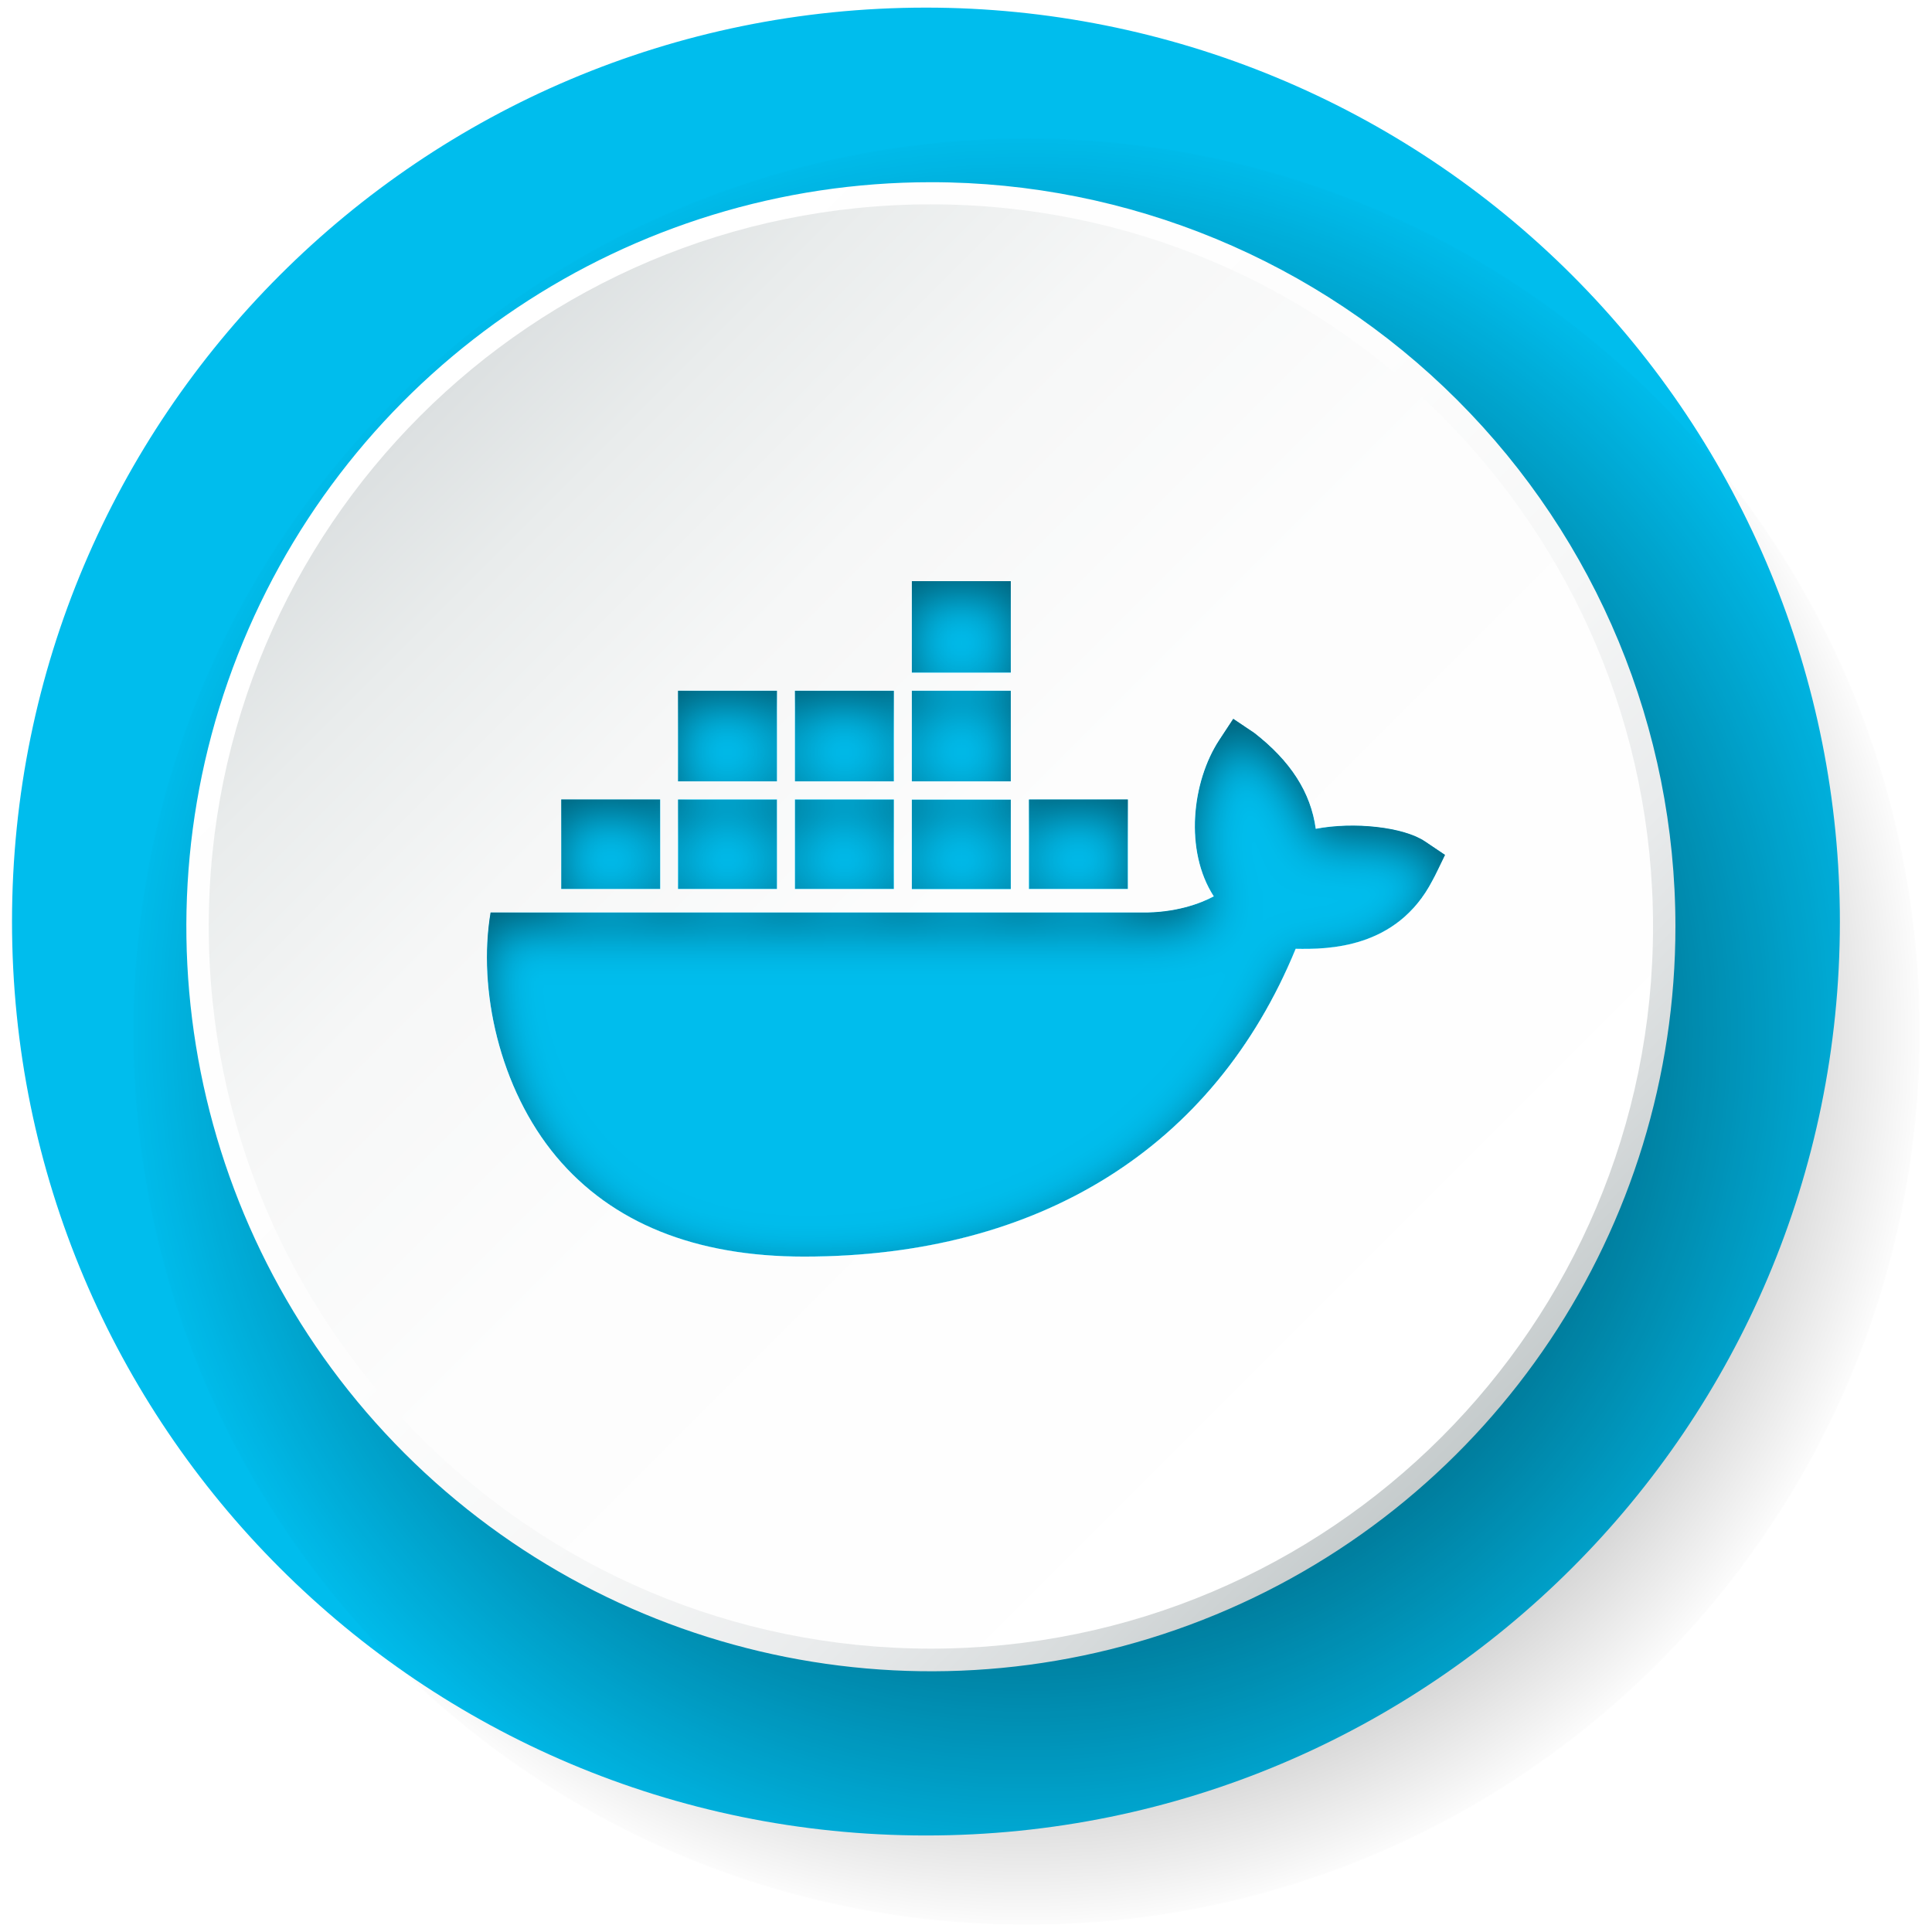
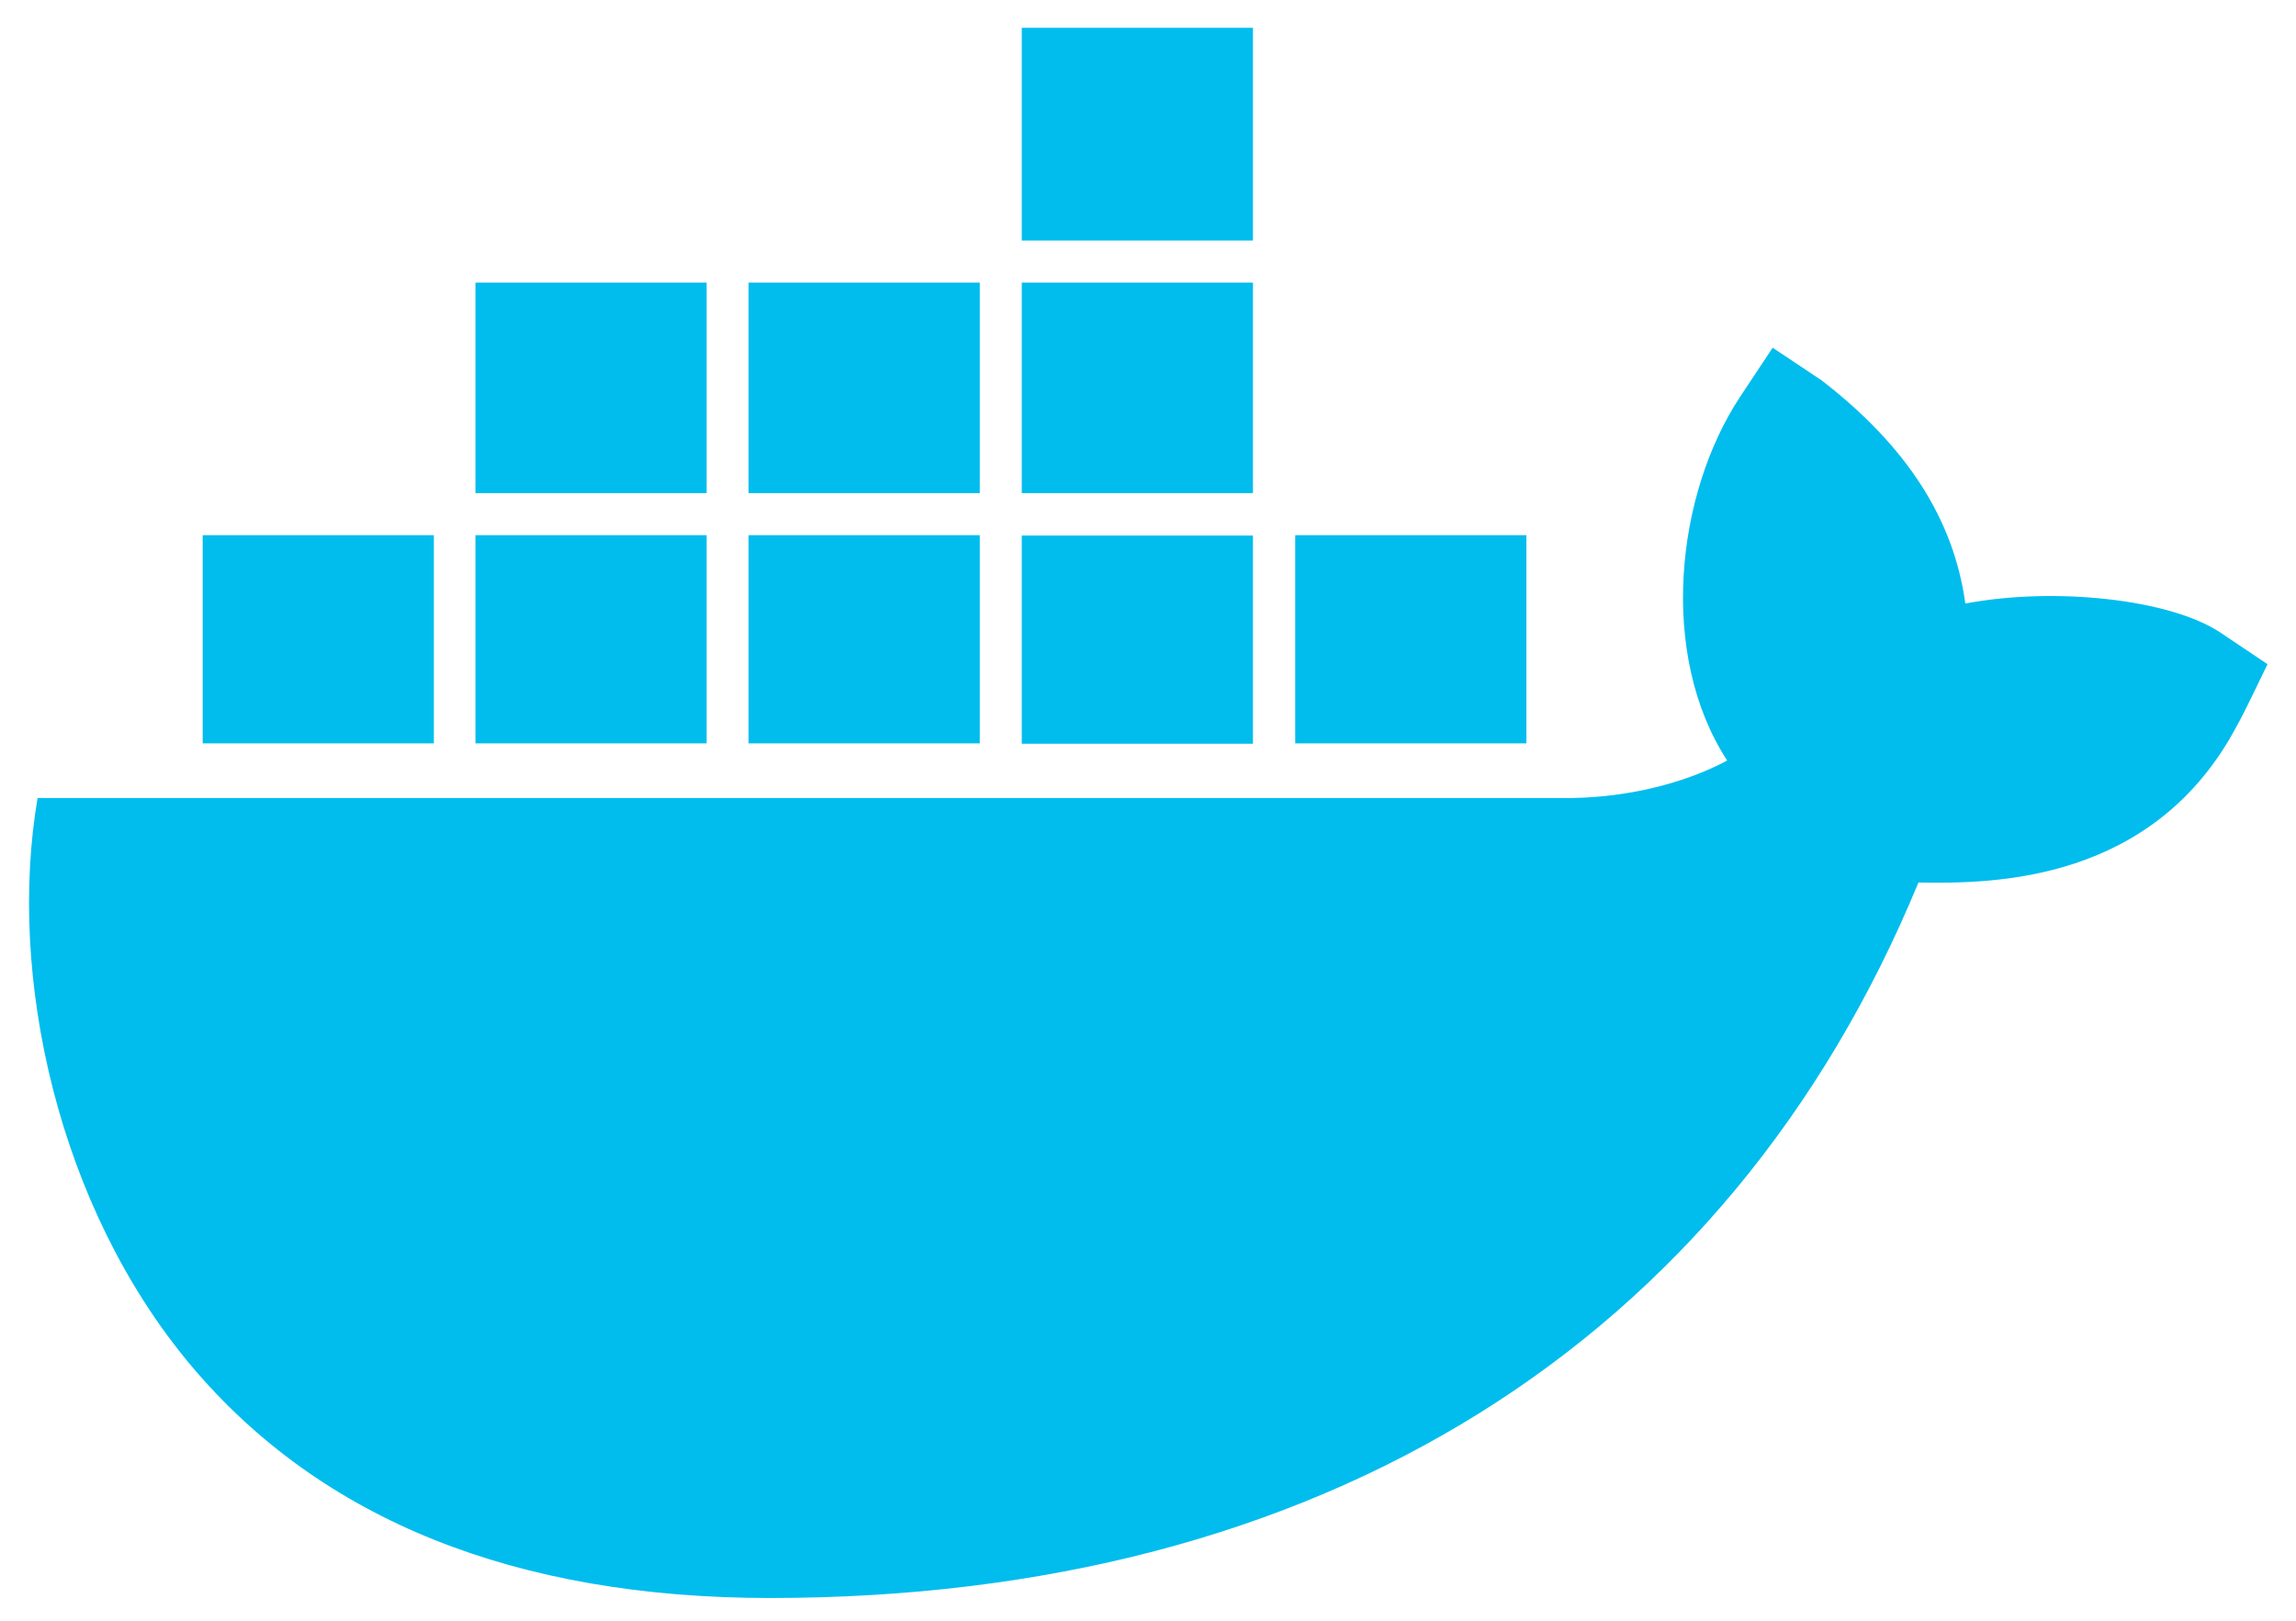
- <svg xmlns="http://www.w3.org/2000/svg" xmlns:xlink="http://www.w3.org/1999/xlink" width="123px" height="123px" viewBox="0 0 123 123" version="1.1">
-   <defs>
-     <radialGradient cx="50%" cy="50%" fx="50%" fy="50%" r="50%" id="radialGradient-1">
-       <stop stop-color="#000000" offset="2%" />
-       <stop stop-color="#FFFFFF" offset="100%" />
-     </radialGradient>
-     <linearGradient x1="85.348%" y1="85.379%" x2="14.653%" y2="14.683%" id="linearGradient-2">
-       <stop stop-color="#C5CBCC" offset="0%" />
-       <stop stop-color="#D7DBDC" offset="9%" />
-       <stop stop-color="#E9EBEC" offset="21%" />
-       <stop stop-color="#F6F7F7" offset="36%" />
-       <stop stop-color="#FDFDFD" offset="56%" />
-       <stop stop-color="#FFFFFF" offset="100%" />
-     </linearGradient>
-     <linearGradient x1="85.367%" y1="85.4%" x2="14.649%" y2="14.698%" id="linearGradient-3">
-       <stop stop-color="#FFFFFF" offset="0%" />
-       <stop stop-color="#FDFDFD" offset="50%" />
-       <stop stop-color="#F6F7F7" offset="73%" />
-       <stop stop-color="#E9ECEC" offset="89%" />
-       <stop stop-color="#DCE0E1" offset="100%" />
-     </linearGradient>
-     <path d="M33.352,19.605 L27.052,19.605 L27.052,13.905 L33.352,13.905 L33.352,19.605 Z M33.352,0 L27.052,0 L27.052,5.825 L33.352,5.825 L33.352,0 Z M40.805,13.895 L34.505,13.895 L34.505,19.595 L40.805,19.595 L40.805,13.895 L40.805,13.895 Z M25.908,6.976 L19.609,6.976 L19.609,12.744 L25.908,12.744 L25.908,6.976 Z M33.352,6.976 L27.052,6.976 L27.052,12.744 L33.352,12.744 L33.352,6.976 Z M59.732,16.572 C58.36,15.642 55.196,15.306 52.766,15.766 C52.451,13.463 51.174,11.458 48.848,9.654 L47.514,8.761 L46.628,10.105 C44.874,12.772 44.398,17.167 46.275,20.065 C45.446,20.516 43.816,21.131 41.662,21.092 L0.233,21.092 C-0.596,25.967 0.786,32.3 4.426,36.647 C7.962,40.86 13.261,43 20.19,43 C35.191,43 46.294,36.043 51.488,23.405 C53.528,23.443 57.931,23.414 60.19,19.067 C60.333,18.827 60.819,17.801 61,17.426 L59.732,16.572 Z M11.022,13.895 L4.731,13.895 L4.731,19.595 L11.031,19.595 L11.031,13.895 L11.022,13.895 Z M18.465,13.895 L12.165,13.895 L12.165,19.595 L18.465,19.595 L18.465,13.895 Z M25.908,13.895 L19.609,13.895 L19.609,19.595 L25.908,19.595 L25.908,13.895 Z M18.465,6.976 L12.165,6.976 L12.165,12.744 L18.465,12.744 L18.465,6.976 Z" id="path-4" />
-     <filter x="-3.3%" y="-4.7%" width="106.6%" height="109.3%" filterUnits="objectBoundingBox" id="filter-5">
-       <feGaussianBlur stdDeviation="1.5" in="SourceAlpha" result="shadowBlurInner1" />
-       <feOffset dx="0" dy="1" in="shadowBlurInner1" result="shadowOffsetInner1" />
-       <feComposite in="shadowOffsetInner1" in2="SourceAlpha" operator="arithmetic" k2="-1" k3="1" result="shadowInnerInner1" />
-       <feColorMatrix values="0 0 0 0 0   0 0 0 0 0   0 0 0 0 0  0 0 0 0.5 0" type="matrix" in="shadowInnerInner1" />
-     </filter>
-   </defs>
-   <g id="Single-page" stroke="none" stroke-width="1" fill="none" fill-rule="evenodd">
-     <g id="01-Improve---acop11---single-page-04---desktop-large" transform="translate(-120, -5947)" fill-rule="nonzero">
-       <g id="Layer_3-Copy-5" transform="translate(120, 5947)">
-         <path d="M117.135,58.685 C117.127,90.818 91.073,116.861 58.94,116.855 C26.807,116.849 0.762,90.798 0.765,58.665 C0.768,26.532 26.817,0.485 58.95,0.485 C74.384,0.485 89.186,6.617 100.098,17.532 C111.011,28.447 117.139,43.251 117.135,58.685 Z" id="Path" fill="#00BDED" />
-         <circle id="Oval" fill="url(#radialGradient-1)" style="mix-blend-mode: multiply;" cx="65.355" cy="65.675" r="56.865" />
-         <path d="M106.665,58.985 C106.671,78.158 95.126,95.446 77.415,102.788 C59.703,110.129 39.313,106.077 25.753,92.522 C12.194,78.967 8.136,58.578 15.472,40.864 C22.807,23.15 40.092,11.6 59.265,11.6 C71.835,11.596 83.891,16.587 92.781,25.473 C101.671,34.36 106.665,46.415 106.665,58.985 Z" id="Path" fill="url(#linearGradient-2)" />
-         <path d="M105.24,58.985 C105.24,84.376 84.656,104.96 59.265,104.96 C33.874,104.96 13.29,84.376 13.29,58.985 C13.29,33.594 33.874,13.01 59.265,13.01 C84.656,13.01 105.24,33.594 105.24,58.985 L105.24,58.985 Z" id="Path" fill="url(#linearGradient-3)" />
-         <g id="Shape" transform="translate(31, 37)">
-           <use fill="#00BDED" xlink:href="#path-4" />
-           <use fill="black" fill-opacity="1" filter="url(#filter-5)" xlink:href="#path-4" />
-         </g>
-       </g>
-     </g>
-   </g>
+ <svg xmlns="http://www.w3.org/2000/svg" width="51" height="36">
+   <path d="M27.83 16.52h-5.134v-4.624h5.135v4.623zm0-15.902h-5.134v4.724h5.135V.618zm6.076 11.27H28.77v4.624h5.135v-4.624zM21.763 6.276h-5.135v4.678h5.135V6.276zm6.068 0h-5.135v4.678h5.135V6.276zm21.503 7.784c-1.119-.755-3.698-1.028-5.679-.654-.256-1.868-1.297-3.495-3.193-4.958l-1.087-.724-.723 1.09c-1.43 2.163-1.818 5.728-.287 8.079-.676.366-2.005.864-3.76.833H.835c-.676 3.954.45 9.09 3.418 12.617 2.882 3.417 7.201 5.152 12.85 5.152 12.227 0 21.277-5.643 25.511-15.893 1.663.03 5.252.007 7.093-3.519.116-.194.513-1.027.66-1.33l-1.033-.693zM9.629 11.888H4.502v4.624h5.135v-4.624h-.008zm6.067 0h-5.135v4.624h5.135v-4.624zm6.067 0h-5.135v4.624h5.135v-4.624zm-6.067-5.612h-5.135v4.678h5.135V6.276z" fill="#00BDED" fill-rule="nonzero" />
</svg>
